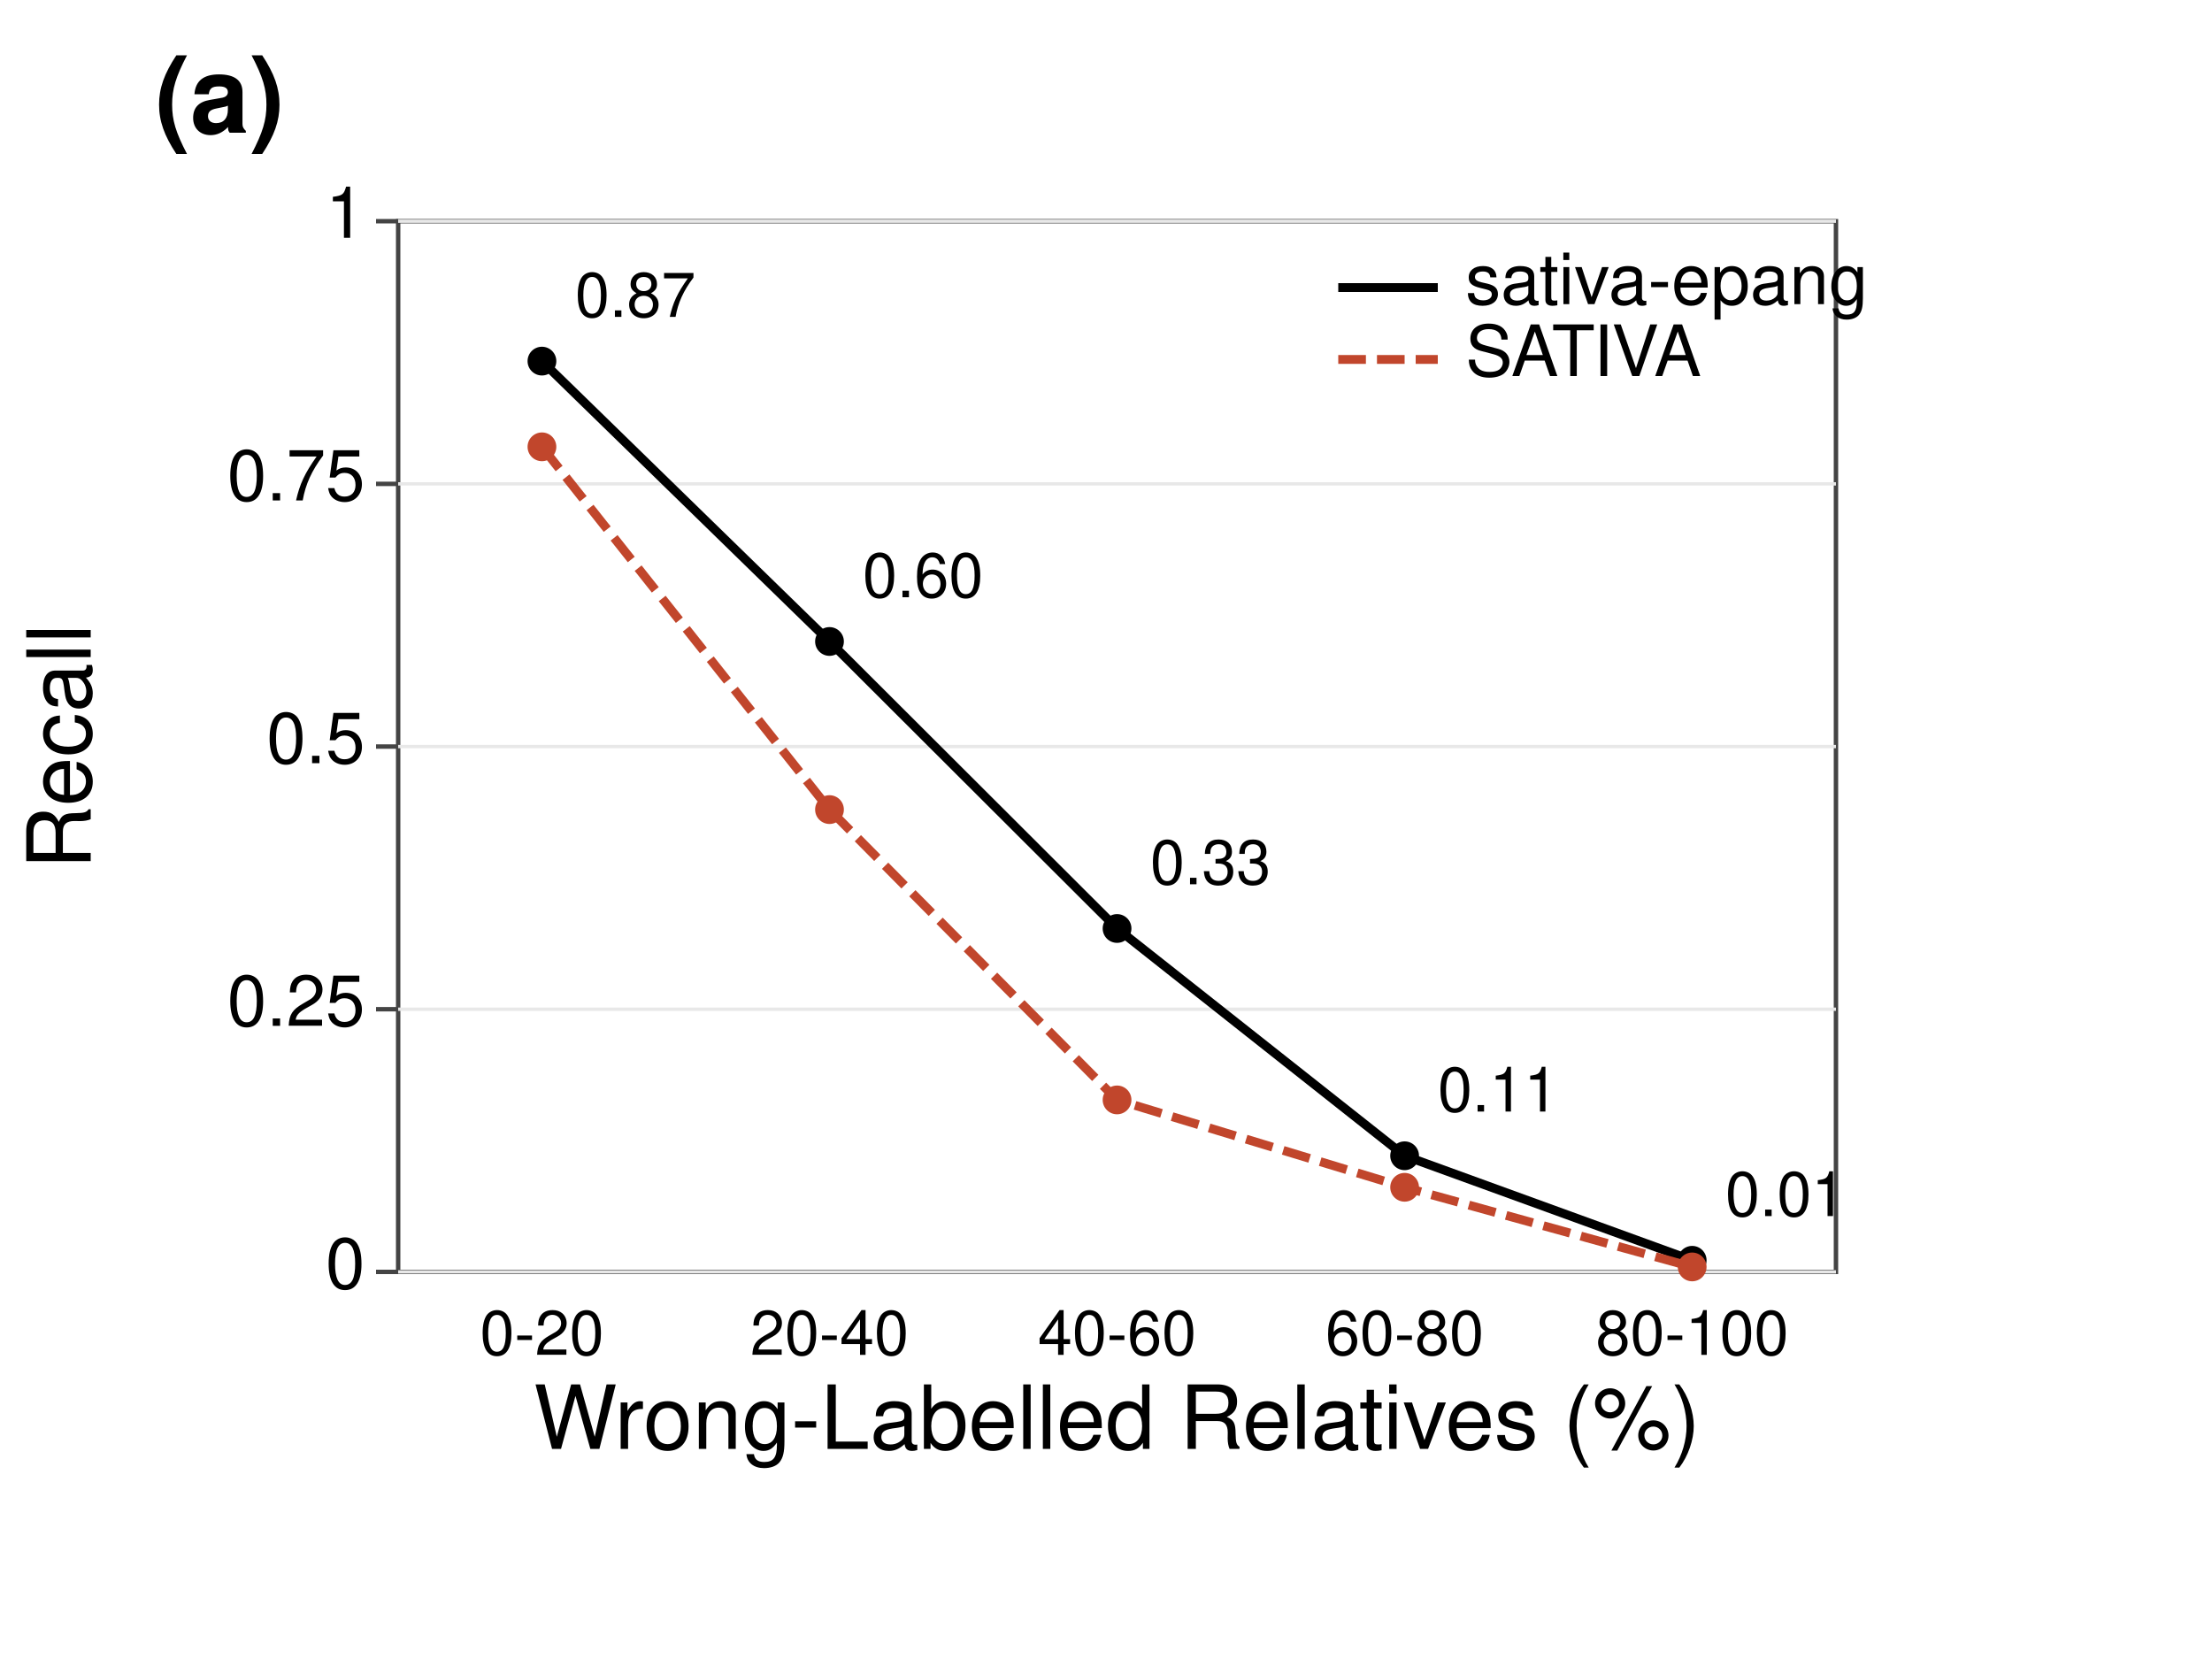
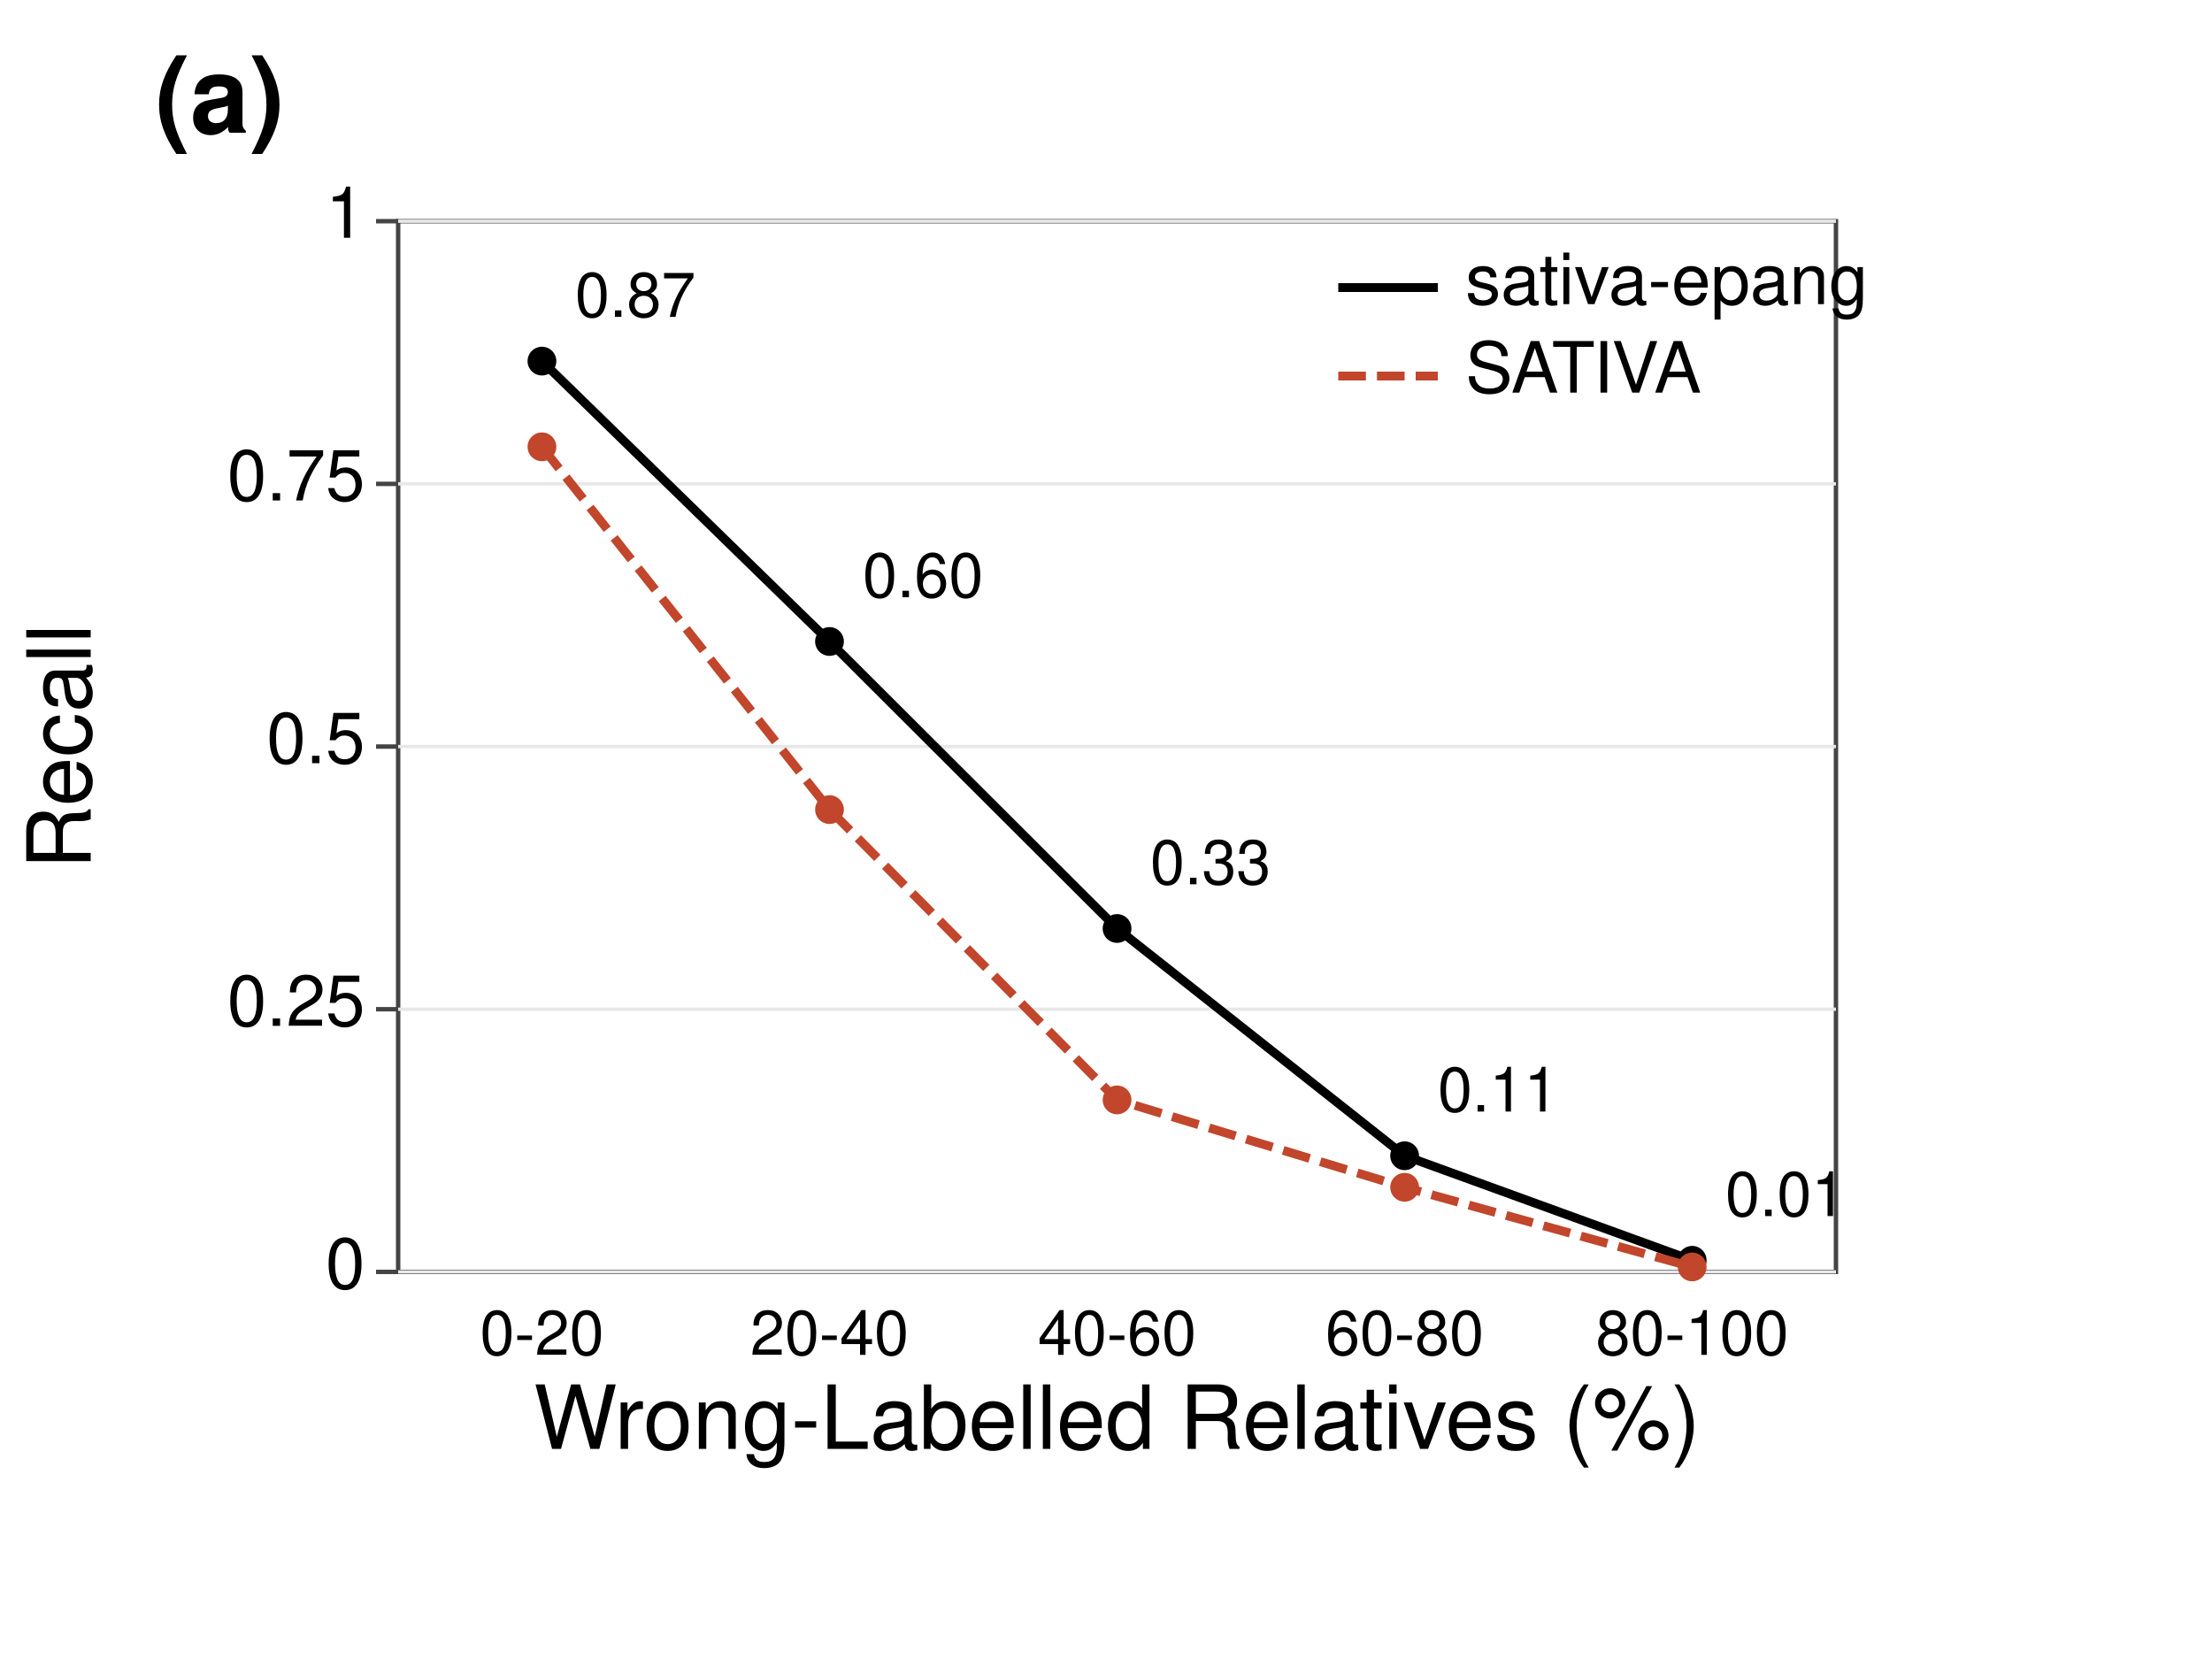
<svg xmlns="http://www.w3.org/2000/svg" width="400" height="300" viewBox="0 0 400 300" font-family="Helvetica,Arial,sans-serif">
  <rect width="400" height="300" fill="#fff" />
  <rect x="72" y="40" width="260" height="190" fill="none" stroke="#444" stroke-width="0.8" />
  <text x="28.0" y="24.0" font-size="19.2" fill="#000" font-weight="bold" text-anchor="start">(a)</text>
  <text x="202.0" y="262.0" font-size="16.0" fill="#000" font-weight="normal" text-anchor="middle">Wrong-Labelled Relatives (%)</text>
  <text x="16.4" y="135.0" font-size="16.0" fill="#000" font-weight="normal" text-anchor="middle" transform="rotate(-90 16.4 135.0)">Recall</text>
  <line x1="72" y1="230.0" x2="332" y2="230.0" stroke="#e8e8e8" stroke-width="0.6" />
  <line x1="68" y1="230.0" x2="72" y2="230.0" stroke="#444" stroke-width="0.8" />
  <text x="66.0" y="233.0" font-size="12.8" fill="#000" font-weight="normal" text-anchor="end">0</text>
  <line x1="72" y1="182.5" x2="332" y2="182.5" stroke="#e8e8e8" stroke-width="0.6" />
  <line x1="68" y1="182.5" x2="72" y2="182.5" stroke="#444" stroke-width="0.8" />
  <text x="66.0" y="185.5" font-size="12.8" fill="#000" font-weight="normal" text-anchor="end">0.25</text>
  <line x1="72" y1="135.0" x2="332" y2="135.0" stroke="#e8e8e8" stroke-width="0.6" />
  <line x1="68" y1="135.0" x2="72" y2="135.0" stroke="#444" stroke-width="0.8" />
  <text x="66.0" y="138.0" font-size="12.8" fill="#000" font-weight="normal" text-anchor="end">0.5</text>
  <line x1="72" y1="87.5" x2="332" y2="87.5" stroke="#e8e8e8" stroke-width="0.6" />
  <line x1="68" y1="87.5" x2="72" y2="87.5" stroke="#444" stroke-width="0.8" />
  <text x="66.0" y="90.5" font-size="12.8" fill="#000" font-weight="normal" text-anchor="end">0.75</text>
  <line x1="72" y1="40.0" x2="332" y2="40.0" stroke="#e8e8e8" stroke-width="0.6" />
  <line x1="68" y1="40.0" x2="72" y2="40.0" stroke="#444" stroke-width="0.8" />
  <text x="66.0" y="43.0" font-size="12.8" fill="#000" font-weight="normal" text-anchor="end">1</text>
  <path d="M98.0,65.3 L150.0,116.0 L202.0,167.9 L254.0,209.0 L306.0,227.9" fill="none" stroke="#000000" stroke-width="1.6" />
  <circle cx="98.0" cy="65.3" r="2.6" fill="#000000" />
  <circle cx="150.0" cy="116.0" r="2.6" fill="#000000" />
  <circle cx="202.0" cy="167.9" r="2.6" fill="#000000" />
  <circle cx="254.0" cy="209.0" r="2.6" fill="#000000" />
  <circle cx="306.0" cy="227.9" r="2.6" fill="#000000" />
  <text x="104.0" y="57.3" font-size="11.2" fill="#000000" font-weight="normal" text-anchor="start">0.87</text>
  <text x="156.0" y="108.0" font-size="11.2" fill="#000000" font-weight="normal" text-anchor="start">0.60</text>
  <text x="208.0" y="159.9" font-size="11.2" fill="#000000" font-weight="normal" text-anchor="start">0.33</text>
  <text x="260.0" y="201.0" font-size="11.2" fill="#000000" font-weight="normal" text-anchor="start">0.11</text>
  <text x="312.0" y="219.9" font-size="11.2" fill="#000000" font-weight="normal" text-anchor="start">0.01</text>
  <path d="M98.0,80.8 L150.0,146.4 L202.0,198.9 L254.0,214.7 L306.0,229.1" fill="none" stroke="#c1462c" stroke-width="1.6" stroke-dasharray="5 2" />
  <circle cx="98.0" cy="80.8" r="2.6" fill="#c1462c" />
  <circle cx="150.0" cy="146.4" r="2.6" fill="#c1462c" />
  <circle cx="202.0" cy="198.9" r="2.6" fill="#c1462c" />
  <circle cx="254.0" cy="214.7" r="2.6" fill="#c1462c" />
  <circle cx="306.0" cy="229.1" r="2.6" fill="#c1462c" />
  <text x="98.0" y="245.0" font-size="11.2" fill="#000" font-weight="normal" text-anchor="middle">0-20</text>
  <text x="150.0" y="245.0" font-size="11.2" fill="#000" font-weight="normal" text-anchor="middle">20-40</text>
  <text x="202.0" y="245.0" font-size="11.2" fill="#000" font-weight="normal" text-anchor="middle">40-60</text>
  <text x="254.0" y="245.0" font-size="11.2" fill="#000" font-weight="normal" text-anchor="middle">60-80</text>
  <text x="306.0" y="245.0" font-size="11.2" fill="#000" font-weight="normal" text-anchor="middle">80-100</text>
-   <line x1="242" y1="52" x2="260" y2="52" stroke="#000000" stroke-width="1.6" />
+   <line x1="242" y1="52.0" x2="260" y2="52.0" stroke="#000000" stroke-width="1.6" />
  <text x="265.0" y="55.0" font-size="12.8" fill="#000" font-weight="normal" text-anchor="start">sativa-epang</text>
-   <line x1="242" y1="65" x2="260" y2="65" stroke="#c1462c" stroke-width="1.6" stroke-dasharray="5 2" />
-   <text x="265.0" y="68.0" font-size="12.8" fill="#000" font-weight="normal" text-anchor="start">SATIVA</text>
+   <line x1="242" y1="68.0" x2="260" y2="68.0" stroke="#c1462c" stroke-width="1.6" stroke-dasharray="5 2" />
+   <text x="265.0" y="71.0" font-size="12.8" fill="#000" font-weight="normal" text-anchor="start">SATIVA</text>
</svg>
